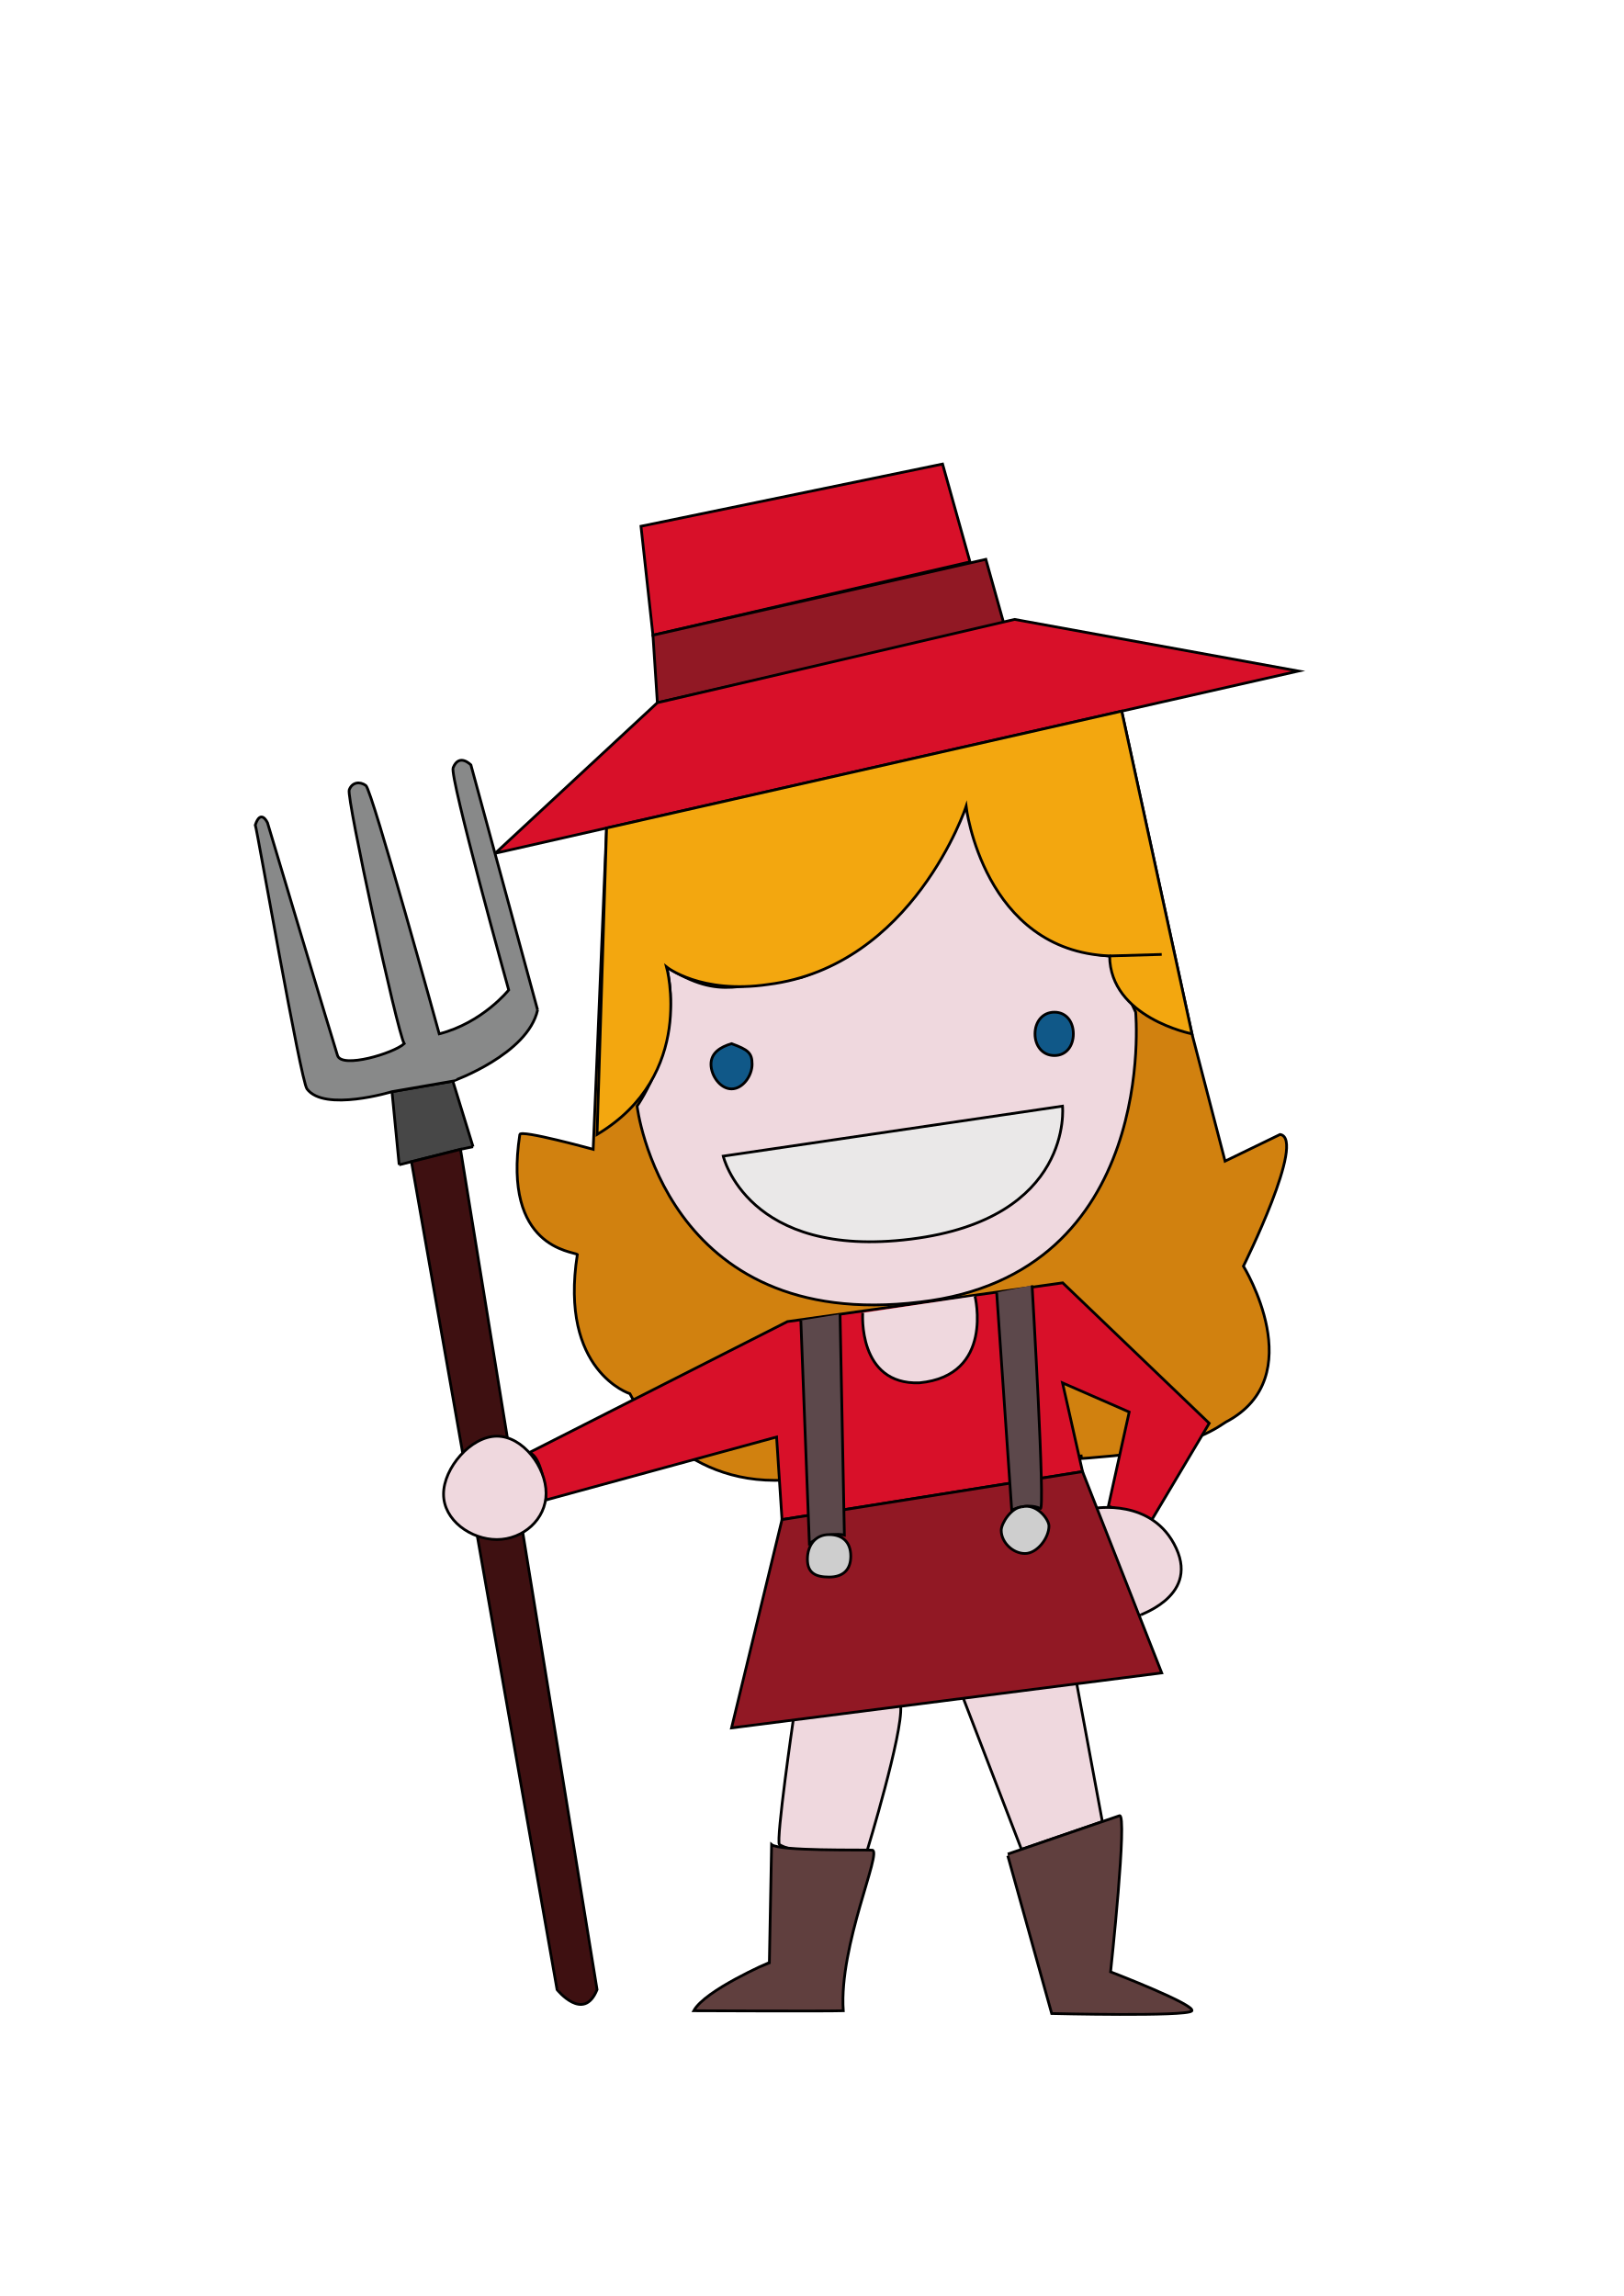
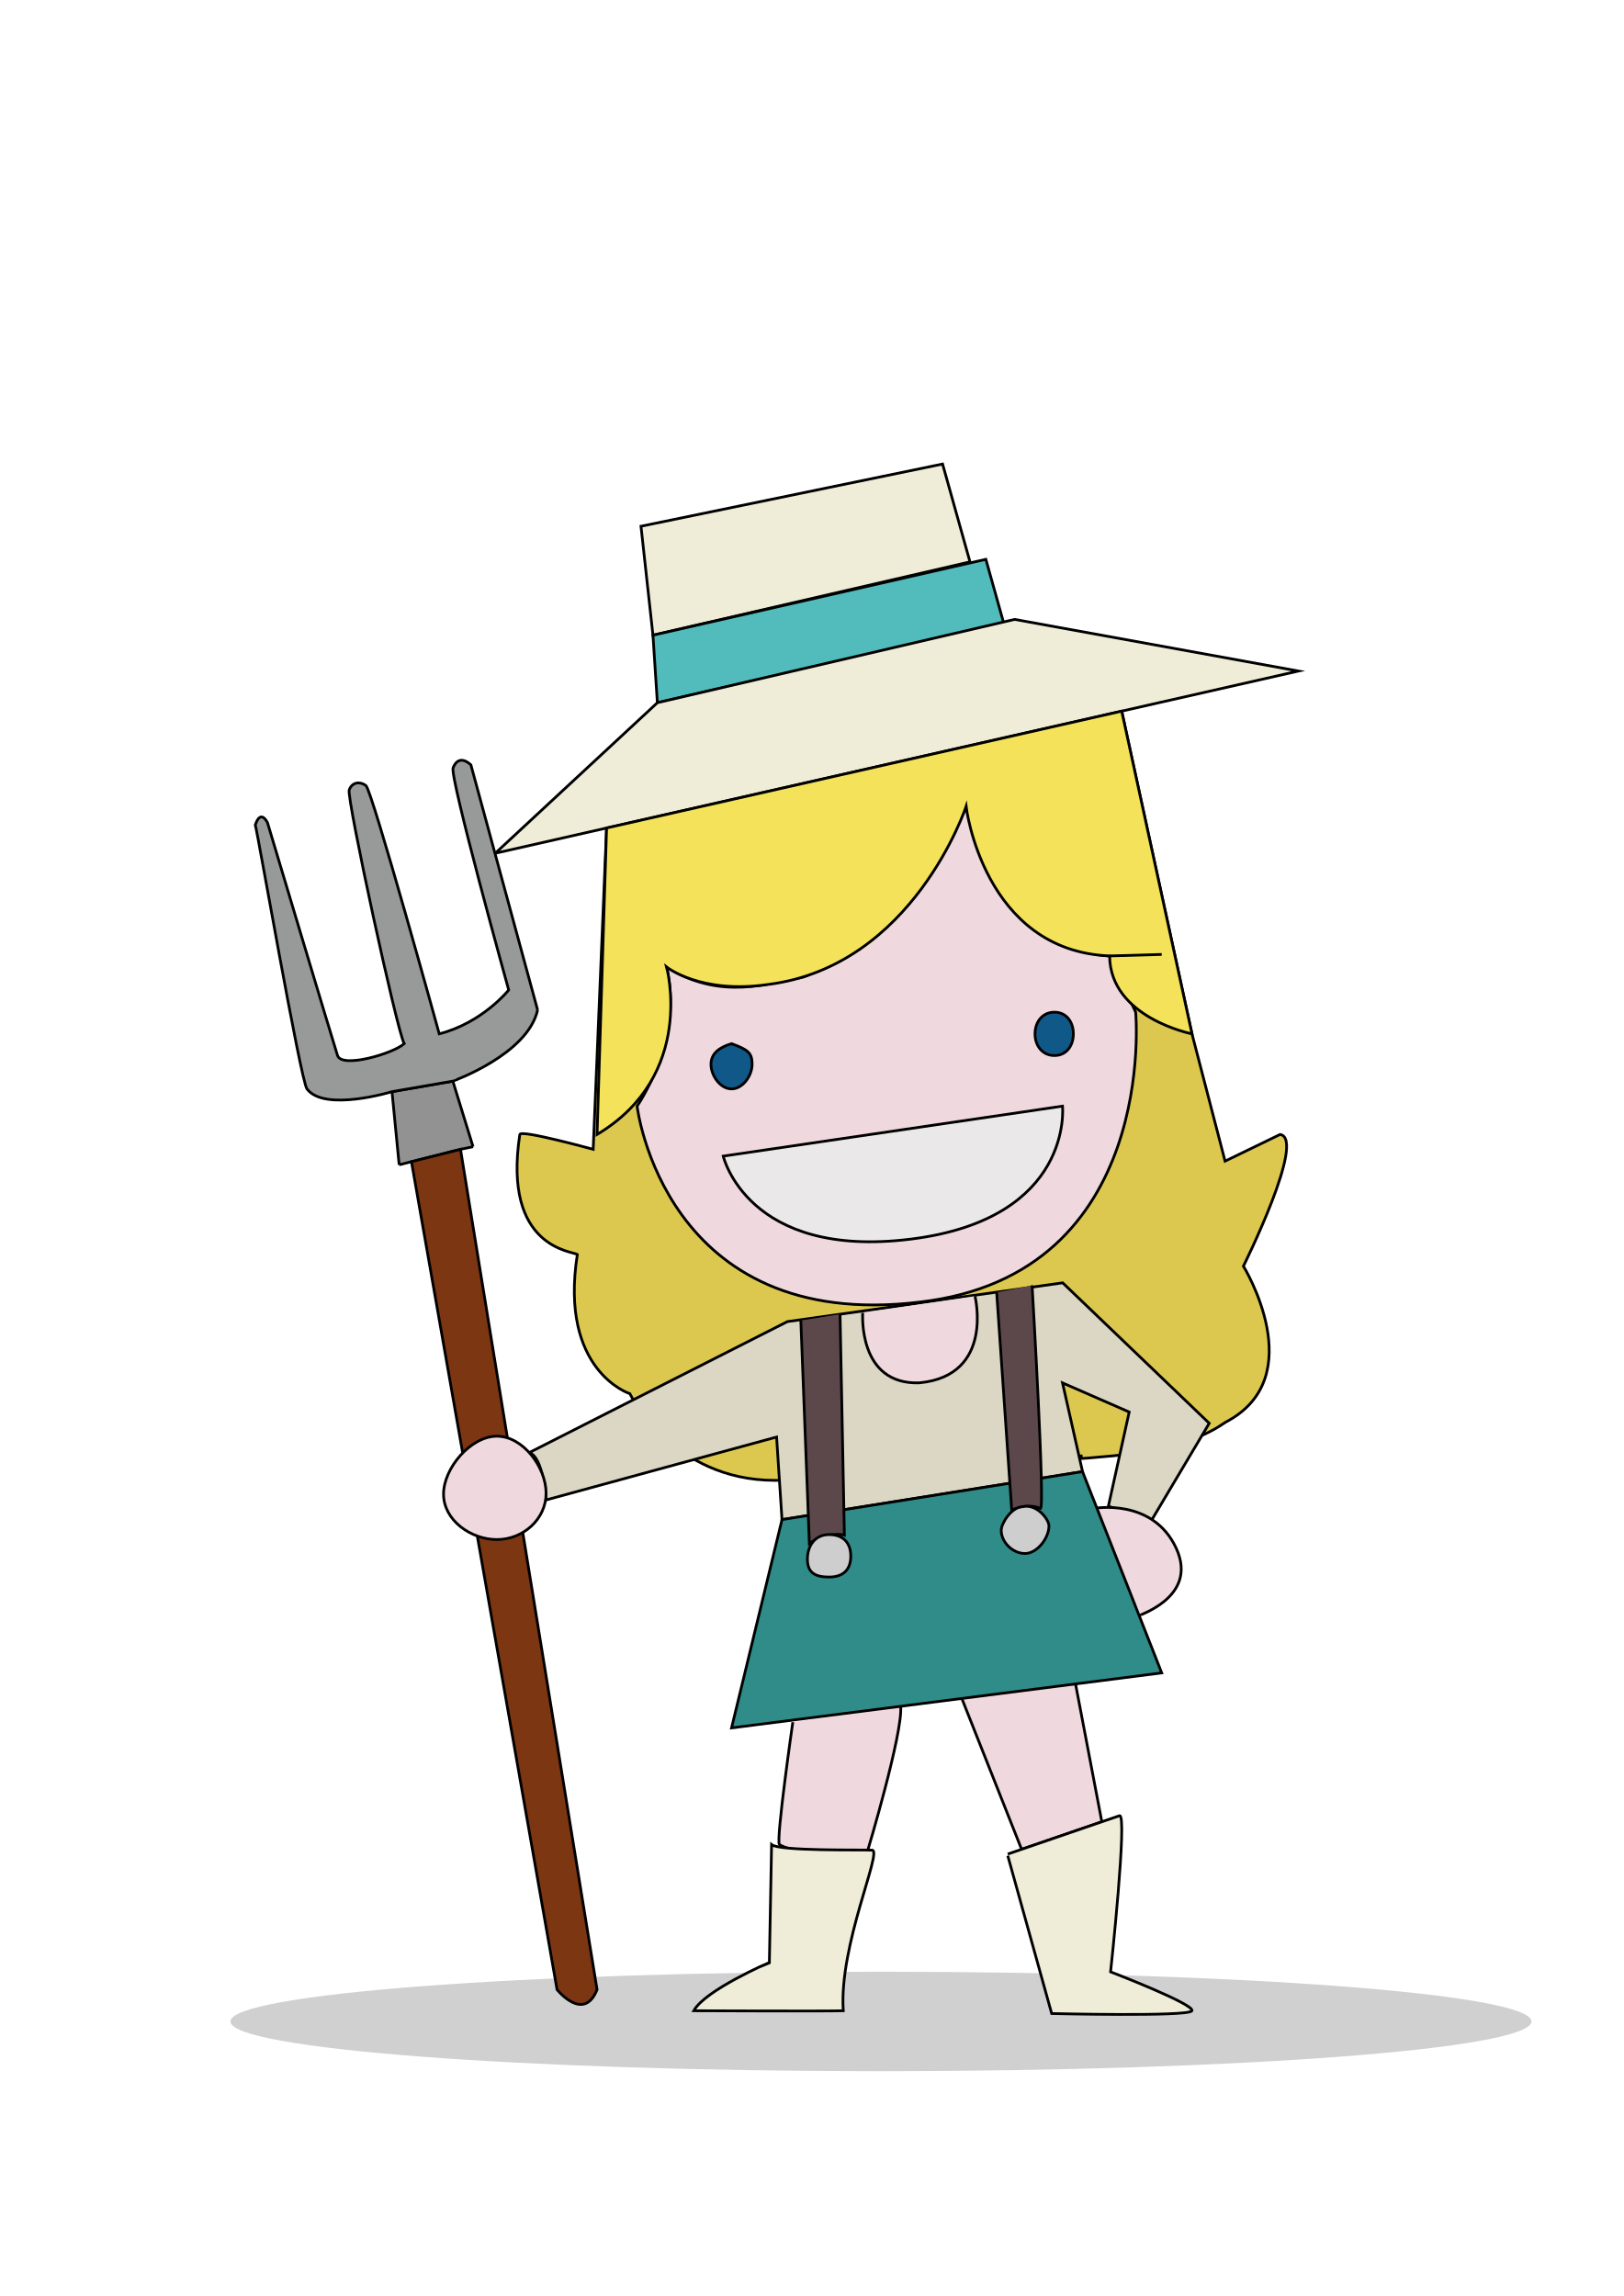
- <svg xmlns="http://www.w3.org/2000/svg" version="1.1" id="Calque_2" x="0px" y="0px" width="595.279px" height="841.891px" viewBox="0 0 595.279 841.891" enable-background="new 0 0 595.279 841.891" xml:space="preserve">
-   <polyline fill="#EFD8DE" stroke="#000000" stroke-miterlimit="10" points="353.166,622.719 374.481,678.12 404.142,667.937   394.758,617.399 " />
-   <path fill="#EFD8DE" stroke="#000000" stroke-miterlimit="10" d="M290.817,630.693c0,0-6.392,44.019-5.075,45.68  c8.762,5.093,32.229,2,32.229,2s13.039-42.785,12.241-52.718" />
-   <path fill="#D1810F" stroke="#000000" stroke-miterlimit="10" d="M217.469,421.435c0,0-26.585-7.335-26.895-5.451  c-6.419,41.87,19.56,42.788,21.088,44.01c-6.725,42.787,19.254,51.038,19.254,51.038s15.587,31.784,53.178,31.784  c37.592,0,112.774-9.006,112.774-9.006s-18.411,2.803,11.309,0c29.719-2.803,39.559-11.492,41.259-12.387  c31.479-16.504,6.418-57.152,6.418-57.152s23.228-46.76,13.447-48.288l-20.171,9.78l-12.133-46.672l-25.766-118.334l-188.853,42.854  L217.469,421.435z" />
-   <path fill="#D81029" stroke="#000000" stroke-miterlimit="10" d="M194.019,532.643l94.661-48.047l100.922-14.211l53.723,51.496  l-21.007,35.327l-15.974-4.891l7.641-34.562l-24.449-10.683l7.335,32.533l-110.177,17.602l-1.986-30.284L200.202,550  C200.202,550,199.297,534.236,194.019,532.643z" />
-   <path fill="#EFD8DE" stroke="#000000" stroke-miterlimit="10" d="M400.995,553.107c0,0,21.6-4.025,30.206,14.568  c8.607,18.592-15.646,24.932-12.846,24.576" />
-   <path fill="#EFD8DE" stroke="#000000" stroke-miterlimit="10" d="M233.566,405.594c0,0,9.779,83.246,103.708,71.835  c87.816-10.188,79.082-106.282,79.082-106.282l-9.549-20.625c0,0-42.944-0.552-52.621-56.786  c-6.19,15.133-21.712,51.377-60.587,64.734c-21.959,1.809-28.758,8.92-49.234-3.916  C250.782,381.143,233.566,405.594,233.566,405.594z" />
+ <svg xmlns="http://www.w3.org/2000/svg" version="1.1" id="Calque_2" x="0px" y="0px" width="595.28px" height="841.89px" viewBox="0 0 595.28 841.89" enable-background="new 0 0 595.28 841.89" xml:space="preserve">
+   <polyline fill="#EFD8DE" stroke="#000000" stroke-miterlimit="10" points="352.618,622.789 374.534,678.101 403.949,668.003   394.307,617.457 " />
+   <path fill="#EFD8DE" stroke="#000000" stroke-miterlimit="10" d="M290.653,631.488c0,0-6.227,43.223-4.912,44.885  c8.762,5.092,32.422,2.002,32.422,2.002s12.848-42.787,12.05-52.721" />
+   <ellipse opacity="0.46" fill="#989999" cx="322.967" cy="741.219" rx="238.488" ry="18.236" />
+   <path fill="#DDC84F" stroke="#000000" stroke-miterlimit="10" d="M217.469,421.435c0,0-26.585-7.335-26.895-5.451  c-6.418,41.87,19.56,42.788,21.088,44.01c-6.724,42.787,19.254,51.038,19.254,51.038s15.587,31.784,53.178,31.784  c37.592,0,112.774-9.006,112.774-9.006s-18.411,2.803,11.309,0c29.719-2.803,39.559-11.492,41.259-12.387  c31.479-16.504,6.418-57.152,6.418-57.152s23.228-46.76,13.447-48.288l-20.171,9.78l-12.132-46.672l-25.766-118.333l-188.853,42.854  L217.469,421.435z" />
+   <path fill="#DBD7C4" stroke="#000000" stroke-miterlimit="10" d="M194.019,532.643l94.661-48.047l100.922-14.211l53.723,51.496  l-21.007,35.328l-15.974-4.891l7.641-34.562l-24.45-10.682l7.335,32.533l-110.176,17.602l-1.987-30.285L200.202,550  C200.202,550,199.297,534.236,194.019,532.643z" />
+   <path fill="#EFD8DE" stroke="#000000" stroke-miterlimit="10" d="M400.995,553.107c0,0,21.6-4.025,30.207,14.568  c8.607,18.592-15.646,24.932-12.846,24.576" />
+   <path fill="#EFD8DE" stroke="#000000" stroke-miterlimit="10" d="M233.566,405.593c0,0,9.779,83.246,103.708,71.835  c87.816-10.188,79.082-106.282,79.082-106.282l-9.549-20.625c0,0-42.944-0.552-52.621-56.786  c-6.191,15.133-46.352,61.929-60.587,64.734c-11.224,1.656-28.758,8.92-49.234-3.916  C250.782,381.143,233.566,405.593,233.566,405.593z" />
  <path fill="none" stroke="#000000" stroke-miterlimit="10" d="M425.903,349.969" />
-   <polygon fill="#911824" stroke="#000000" stroke-miterlimit="10" points="286.693,557.209 268.197,633.587 425.903,613.416   396.869,539.607 " />
+   <polygon fill="#2F8C89" stroke="#000000" stroke-miterlimit="10" points="286.693,557.209 268.197,633.586 425.903,613.416   396.869,539.607 " />
  <path fill="none" stroke="#000000" stroke-miterlimit="10" d="M277.982,360.972" />
  <path fill="none" stroke="#000000" stroke-miterlimit="10" d="M244.364,356.149" />
-   <path fill="none" stroke="#000000" stroke-miterlimit="10" d="M425.903,374.42" />
+   <path fill="none" stroke="#000000" stroke-miterlimit="10" d="M425.903,374.419" />
  <path fill="none" stroke="#000000" stroke-miterlimit="10" d="M425.903,349.969" />
  <g>
    <path fill="#DDBFC6" stroke="#000000" stroke-miterlimit="10" d="M354.186,295.721" />
    <g>
      <path fill="#DDBFC6" stroke="#000000" stroke-miterlimit="10" d="M406.807,350.521" />
    </g>
  </g>
-   <polygon fill="#D81029" stroke="#000000" stroke-miterlimit="10" points="355.61,206.021 239.383,232.914 234.994,192.965   345.563,170.149 " />
-   <polygon fill="#911824" stroke="#000000" stroke-miterlimit="10" points="368.021,228.635 241.002,257.671 239.383,232.914   361.43,205.092 " />
-   <path fill="#EAE8E8" stroke="#000000" stroke-miterlimit="10" d="M265.146,423.93l124.389-18.337c0,0,4.278,41.294-55.623,48.763  C274.009,461.827,265.146,423.93,265.146,423.93z" />
-   <path fill="#EFD8DE" stroke="#000000" stroke-miterlimit="10" d="M316.287,481.387c0,0-1.935,26.477,20.782,25.668  c27.606-2.645,20.374-31.78,20.374-31.78" />
-   <path fill="#5C484B" stroke="#000000" stroke-miterlimit="10" d="M307.977,481.88l1.588,81.006c0,0-5.907-1.631-12.836,3.057  l-3.13-81.739" />
-   <path fill="#5C484B" stroke="#000000" stroke-miterlimit="10" d="M365.391,473.887l5.525,79.858c0,0,5.63-2.83,10.472-0.639  c1.951,2.049-3.009-81.807-3.009-81.807" />
-   <path fill="#105888" stroke="#000000" stroke-miterlimit="10" d="M275.736,390.233c0-4.164-1.471-5.33-7.539-7.541  c-4.082,1.201-7.538,3.376-7.538,7.541c0,4.162,3.375,9.044,7.538,9.044C272.361,399.277,275.736,394.395,275.736,390.233z" />
-   <path fill="#105888" stroke="#000000" stroke-miterlimit="10" d="M393.508,379.093c0-4.39-2.55-7.946-6.938-7.946  c-4.388,0-7.119,3.558-7.119,7.946c0,4.388,2.73,7.945,7.119,7.945C390.959,387.038,393.508,383.48,393.508,379.093z" />
+   <polygon fill="#EFECD8" stroke="#000000" stroke-miterlimit="10" points="355.61,206.021 239.383,232.914 234.994,192.965   345.563,170.149 " />
+   <polygon fill="#51BCBB" stroke="#000000" stroke-miterlimit="10" points="368.021,228.635 241.002,257.671 239.383,232.914   361.43,205.092 " />
+   <path fill="#EAE8E8" stroke="#000000" stroke-miterlimit="10" d="M265.146,423.93l124.388-18.337c0,0,4.279,41.294-55.623,48.763  C274.009,461.827,265.146,423.93,265.146,423.93z" />
+   <path fill="#EFD8DE" stroke="#000000" stroke-miterlimit="10" d="M316.287,481.387c0,0-1.934,26.477,20.783,25.668  c27.606-2.644,20.374-31.78,20.374-31.78" />
+   <path fill="#5C484B" stroke="#000000" stroke-miterlimit="10" d="M307.977,481.879l1.588,81.006c0,0-5.908-1.631-12.836,3.057  l-3.13-81.739" />
+   <path fill="#5C484B" stroke="#000000" stroke-miterlimit="10" d="M365.391,473.887l5.525,79.859c0,0,5.63-2.83,10.472-0.639  c1.951,2.049-3.009-81.807-3.009-81.807" />
+   <path fill="#105888" stroke="#000000" stroke-miterlimit="10" d="M275.736,390.233c0-4.164-1.471-5.33-7.539-7.541  c-4.082,1.201-7.539,3.376-7.539,7.541c0,4.162,3.375,9.044,7.539,9.044S275.736,394.395,275.736,390.233z" />
+   <path fill="#105888" stroke="#000000" stroke-miterlimit="10" d="M393.508,379.092c0-4.389-2.55-7.946-6.938-7.946  s-7.12,3.558-7.12,7.946s2.731,7.946,7.12,7.946S393.508,383.48,393.508,379.092z" />
  <path fill="none" stroke="#000000" stroke-miterlimit="10" d="M411.233,533.811" />
-   <path fill="none" stroke="#000000" stroke-miterlimit="10" d="M394.675,531.468" />
-   <path fill="#603F3E" stroke="#000000" stroke-miterlimit="10" d="M254.348,737.298c0,0,48.287,0.207,54.808,0  c-1.63-24.043,14.468-58.683,10.596-58.886c-3.871-0.203-34.023,0.408-36.878-2.039l-0.814,43.199  C282.058,719.572,258.423,729.76,254.348,737.298z" />
-   <path fill="#603F3E" stroke="#000000" stroke-miterlimit="10" d="M369.466,680.451l16.096,57.863c0,0,49.306,1.203,51.345-0.926  c2.039-2.131-29.745-14.355-29.745-14.355s6.299-58.295,3.26-57.252c-3.04,1.045-40.954,14.06-40.954,14.06" />
-   <polyline fill="#474747" stroke="#000000" stroke-miterlimit="10" points="173.424,420.464 166.022,396.425 143.713,400.295   146.336,427.102 " />
-   <polyline fill="#D81029" stroke="#000000" stroke-miterlimit="10" points="181.559,312.875 476.025,246.058 371.974,227.121   241.002,257.671 181.559,312.875 " />
-   <polyline fill="none" stroke="#000000" stroke-miterlimit="10" points="146.336,427.102 150.844,425.968 168.829,421.435   173.424,420.464 " />
-   <path fill="#CECECE" stroke="#000000" stroke-miterlimit="10" d="M311.906,570.628c0,4.977-2.826,7.643-7.945,7.643  s-7.945-1.574-7.945-6.553c0-4.98,2.826-9.017,7.945-9.017S311.906,565.645,311.906,570.628z" />
-   <path fill="#CECECE" stroke="#000000" stroke-miterlimit="10" d="M374.611,552.552c5.296-1.482,9.957,4.481,9.957,6.998  c0,4.383-4.313,10.086-8.787,10.086c-4.472,0-8.71-4.101-8.71-8.48C367.071,558.464,370.847,552.74,374.611,552.552" />
-   <path fill="#888989" stroke="#000000" stroke-miterlimit="10" d="M197.094,370.337l-24.449-89.847c0,0-4.28-4.482-6.521,1.02  c-1.427,3.057,20.375,81.499,20.375,81.499s-9.576,12.021-25.469,16.083c0,0-24.652-89.431-26.895-91.062s-5.093-1.223-6.113,1.628  c-1.02,2.854,17.522,88.428,20.171,93.033c-3.872,3.543-22.849,9.221-24.449,4.346c-1.428-4.346-25.673-85.356-25.673-85.356  s-2.444-5.299-4.482,0.813c0.814,2.445,16.628,93.666,18.949,96.782c6.387,8.577,31.173,1.018,31.173,1.018l22.309-3.871  C166.022,396.425,193.504,386.639,197.094,370.337" />
-   <path fill="#3E1011" stroke="#000000" stroke-miterlimit="10" d="M218.896,729.55l-50.066-308.114l-17.985,4.532l53.382,303.582  C204.226,729.55,214.006,741.775,218.896,729.55z" />
-   <path fill="#EFD8DE" stroke="#000000" stroke-miterlimit="10" d="M200.202,547.555c0,9.563-8.468,16.961-18.032,16.961  c-9.565,0-19.561-7.092-19.561-16.656c0-9.563,9.995-21.24,19.561-21.24C191.735,526.62,200.202,537.988,200.202,547.555z" />
-   <path fill="#F3A70F" stroke="#000000" stroke-miterlimit="10" d="M406.807,350.521c0.148,22.676,30.191,28.571,30.191,28.571  l-25.766-118.334L222.38,303.613l-3.485,112.371c36.471-21.757,25.468-61.43,25.468-61.43s12.53,10.085,37.286,6.418  c53.179-6.725,72.536-65.25,72.536-65.25S360.51,348.625,406.807,350.521z" />
+   <path fill="none" stroke="#000000" stroke-miterlimit="10" d="M394.675,531.467" />
+   <path fill="#EFECD8" stroke="#000000" stroke-miterlimit="10" d="M254.348,737.297c0,0,48.287,0.207,54.808,0  c-1.63-24.043,14.467-58.682,10.595-58.885c-3.871-0.203-34.023,0.408-36.878-2.039l-0.814,43.199  C282.058,719.572,258.423,729.76,254.348,737.297z" />
+   <path fill="#EFECD8" stroke="#000000" stroke-miterlimit="10" d="M369.466,680.451l16.096,57.863c0,0,49.306,1.203,51.345-0.926  c2.039-2.131-29.746-14.355-29.746-14.355s6.299-58.295,3.26-57.252c-3.04,1.045-40.954,14.059-40.954,14.059" />
+   <polyline fill="#929293" stroke="#000000" stroke-miterlimit="10" points="173.424,420.463 166.022,396.424 143.713,400.294   146.336,427.102 " />
+   <polyline fill="#EFECD8" stroke="#000000" stroke-miterlimit="10" points="181.559,312.875 476.025,246.058 371.974,227.121   241.002,257.671 181.559,312.875 " />
+   <polyline fill="none" stroke="#000000" stroke-miterlimit="10" points="146.336,427.102 150.844,425.967 168.829,421.435   173.424,420.463 " />
+   <path fill="#CECECE" stroke="#000000" stroke-miterlimit="10" d="M311.906,570.627c0,4.977-2.827,7.643-7.946,7.643  s-7.945-1.574-7.945-6.553c0-4.98,2.826-9.016,7.945-9.016S311.906,565.645,311.906,570.627z" />
+   <path fill="#CECECE" stroke="#000000" stroke-miterlimit="10" d="M374.611,552.551c5.296-1.482,9.957,4.482,9.957,6.998  c0,4.383-4.314,10.086-8.787,10.086c-4.472,0-8.71-4.1-8.71-8.48C367.071,558.463,370.847,552.74,374.611,552.551" />
+   <path fill="#989999" stroke="#000000" stroke-miterlimit="10" d="M197.094,370.336l-24.449-89.846c0,0-4.28-4.482-6.521,1.02  c-1.426,3.056,20.375,81.498,20.375,81.498s-9.576,12.022-25.468,16.083c0,0-24.653-89.43-26.895-91.061  c-2.242-1.631-5.093-1.223-6.113,1.628c-1.02,2.853,17.522,88.427,20.171,93.033c-3.872,3.543-22.849,9.221-24.45,4.346  c-1.427-4.346-25.672-85.357-25.672-85.357s-2.445-5.298-4.483,0.814c0.815,2.445,16.628,93.666,18.949,96.782  c6.387,8.577,31.173,1.017,31.173,1.017l22.309-3.871C166.022,396.424,193.504,386.639,197.094,370.336" />
+   <path fill="#7C3611" stroke="#000000" stroke-miterlimit="10" d="M218.896,729.549l-50.067-308.114l-17.985,4.532l53.382,303.582  C204.226,729.549,214.006,741.775,218.896,729.549z" />
+   <path fill="#EFD8DE" stroke="#000000" stroke-miterlimit="10" d="M200.202,547.555c0,9.564-8.467,16.961-18.032,16.961  s-19.56-7.092-19.56-16.656s9.995-21.24,19.56-21.24S200.202,537.988,200.202,547.555z" />
+   <path fill="#F4E25A" stroke="#000000" stroke-miterlimit="10" d="M406.807,350.521c0.148,22.676,30.192,28.571,30.192,28.571  l-25.766-118.333l-188.853,42.854l-3.485,112.371c36.47-21.757,25.468-61.43,25.468-61.43s12.53,10.085,37.286,6.418  c53.178-6.724,72.536-65.25,72.536-65.25S360.51,348.625,406.807,350.521z" />
  <line fill="none" stroke="#000000" stroke-miterlimit="10" x1="425.903" y1="349.969" x2="406.807" y2="350.521" />
</svg>
